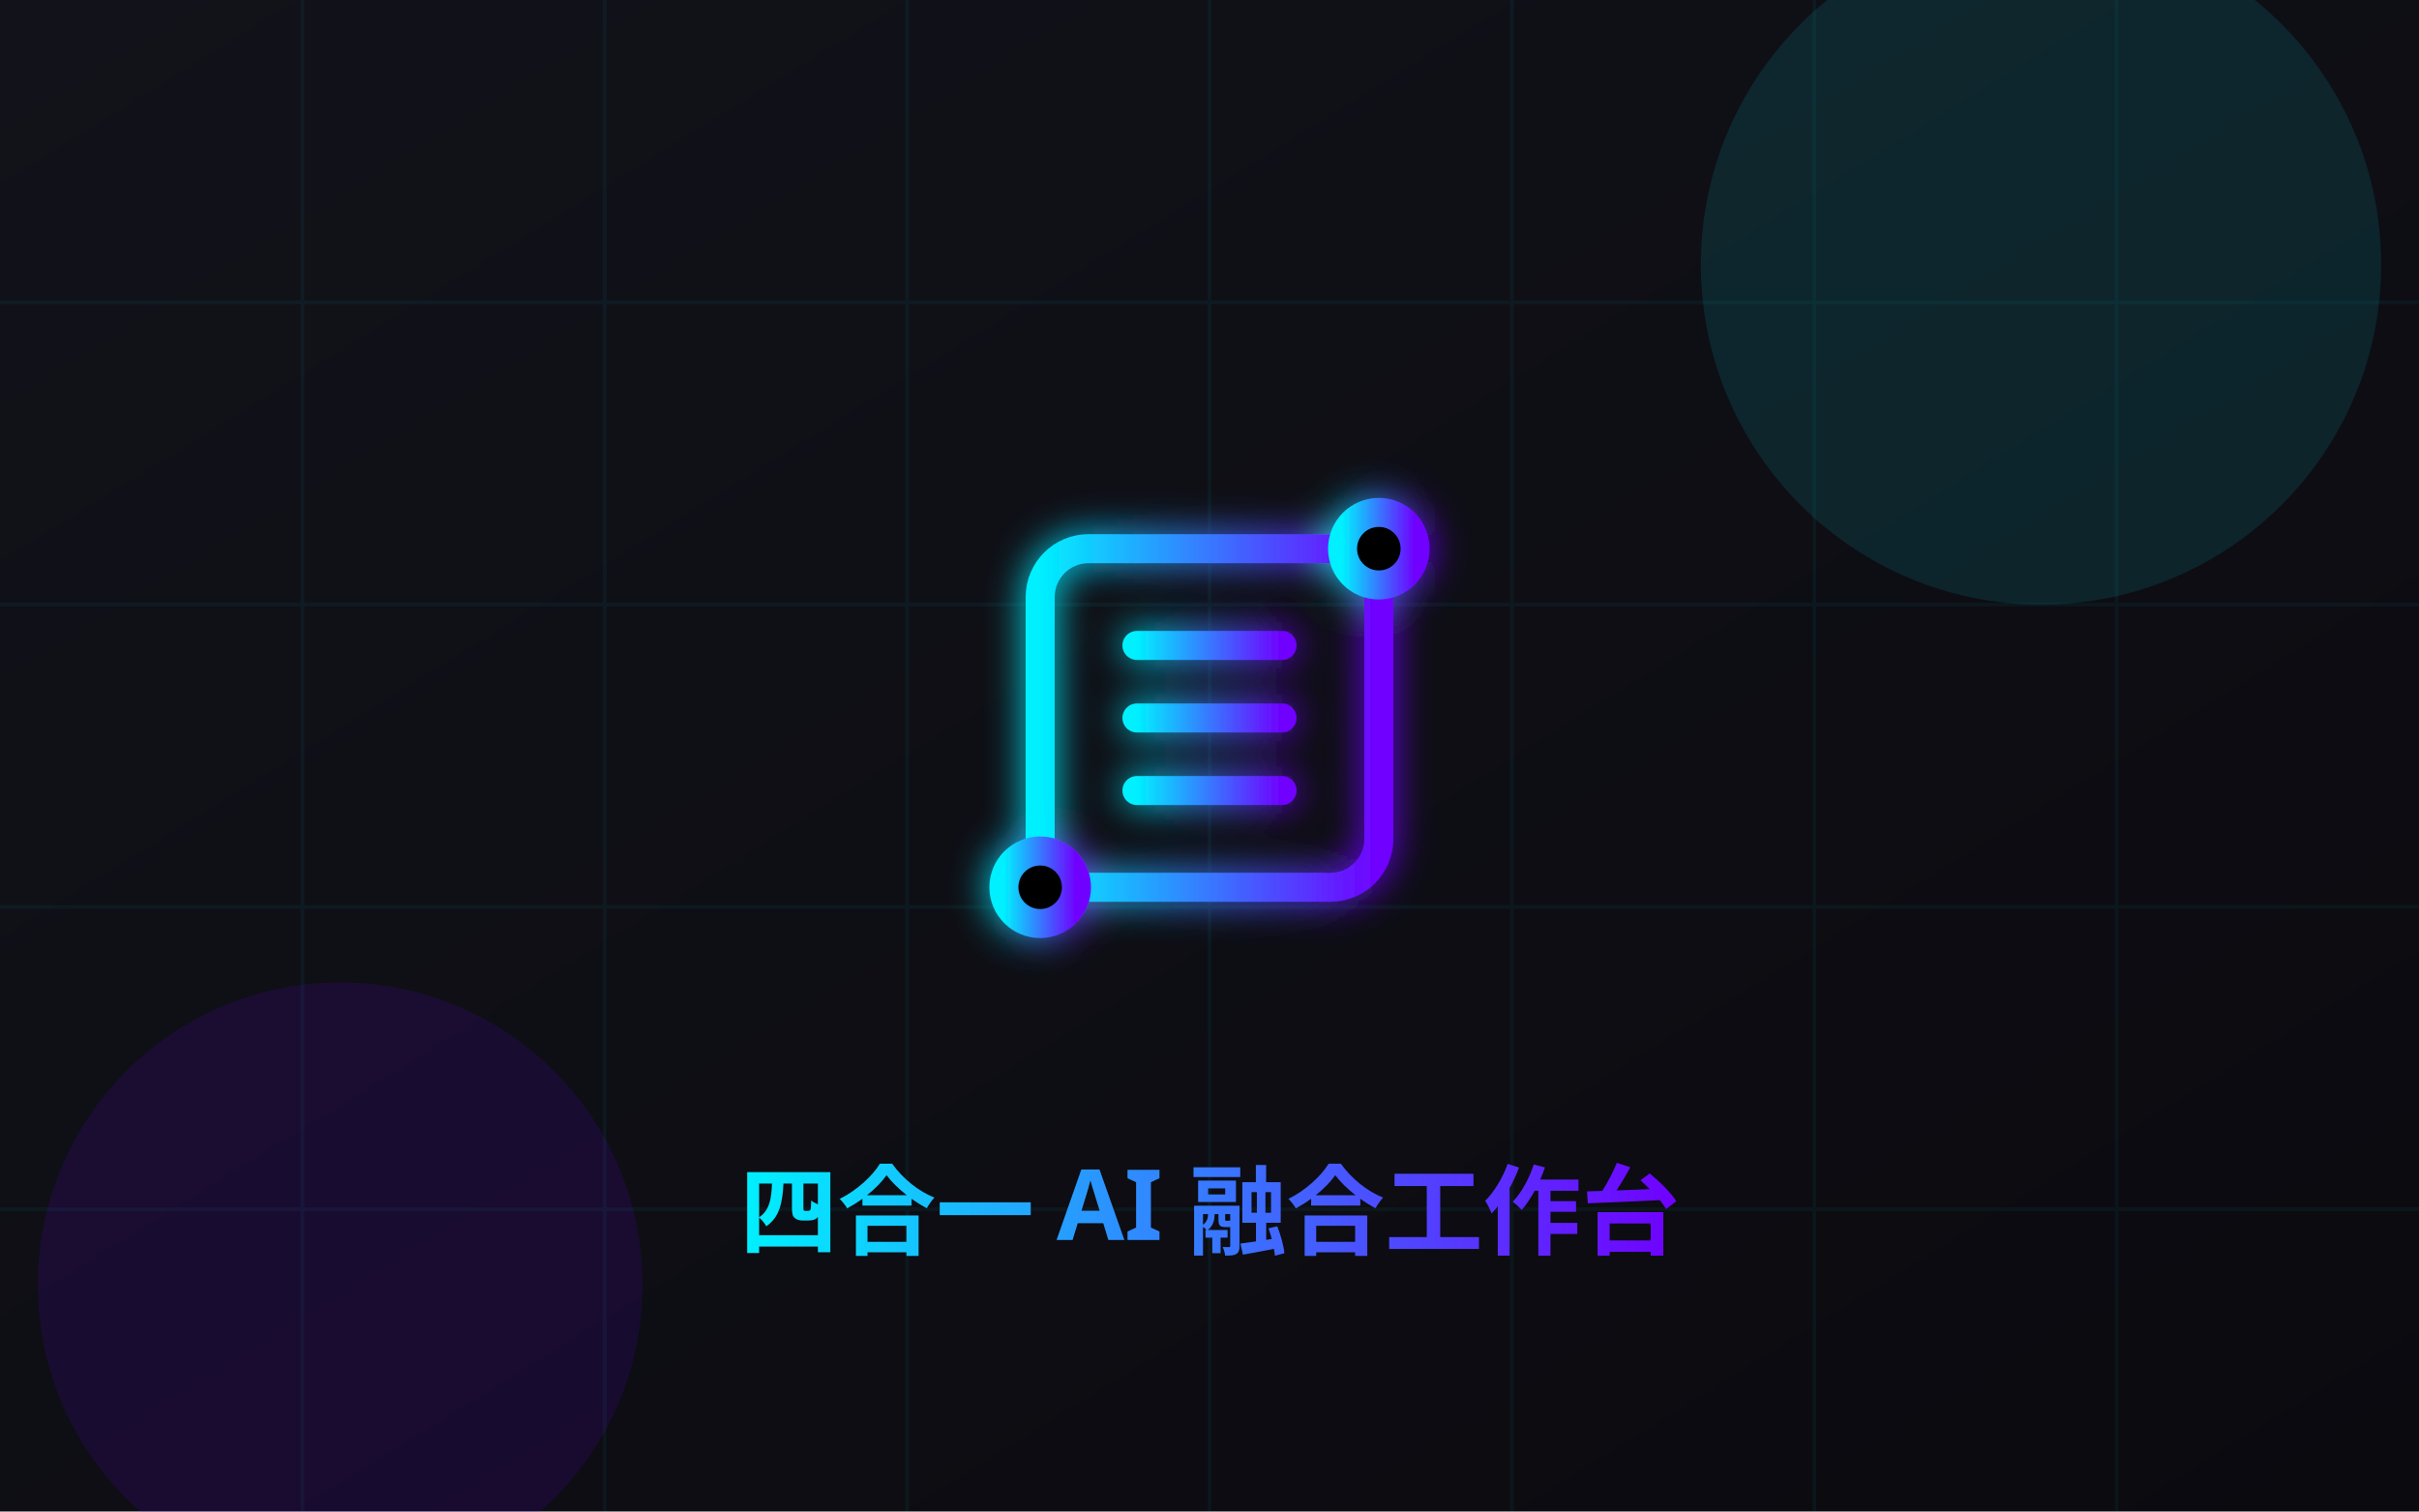
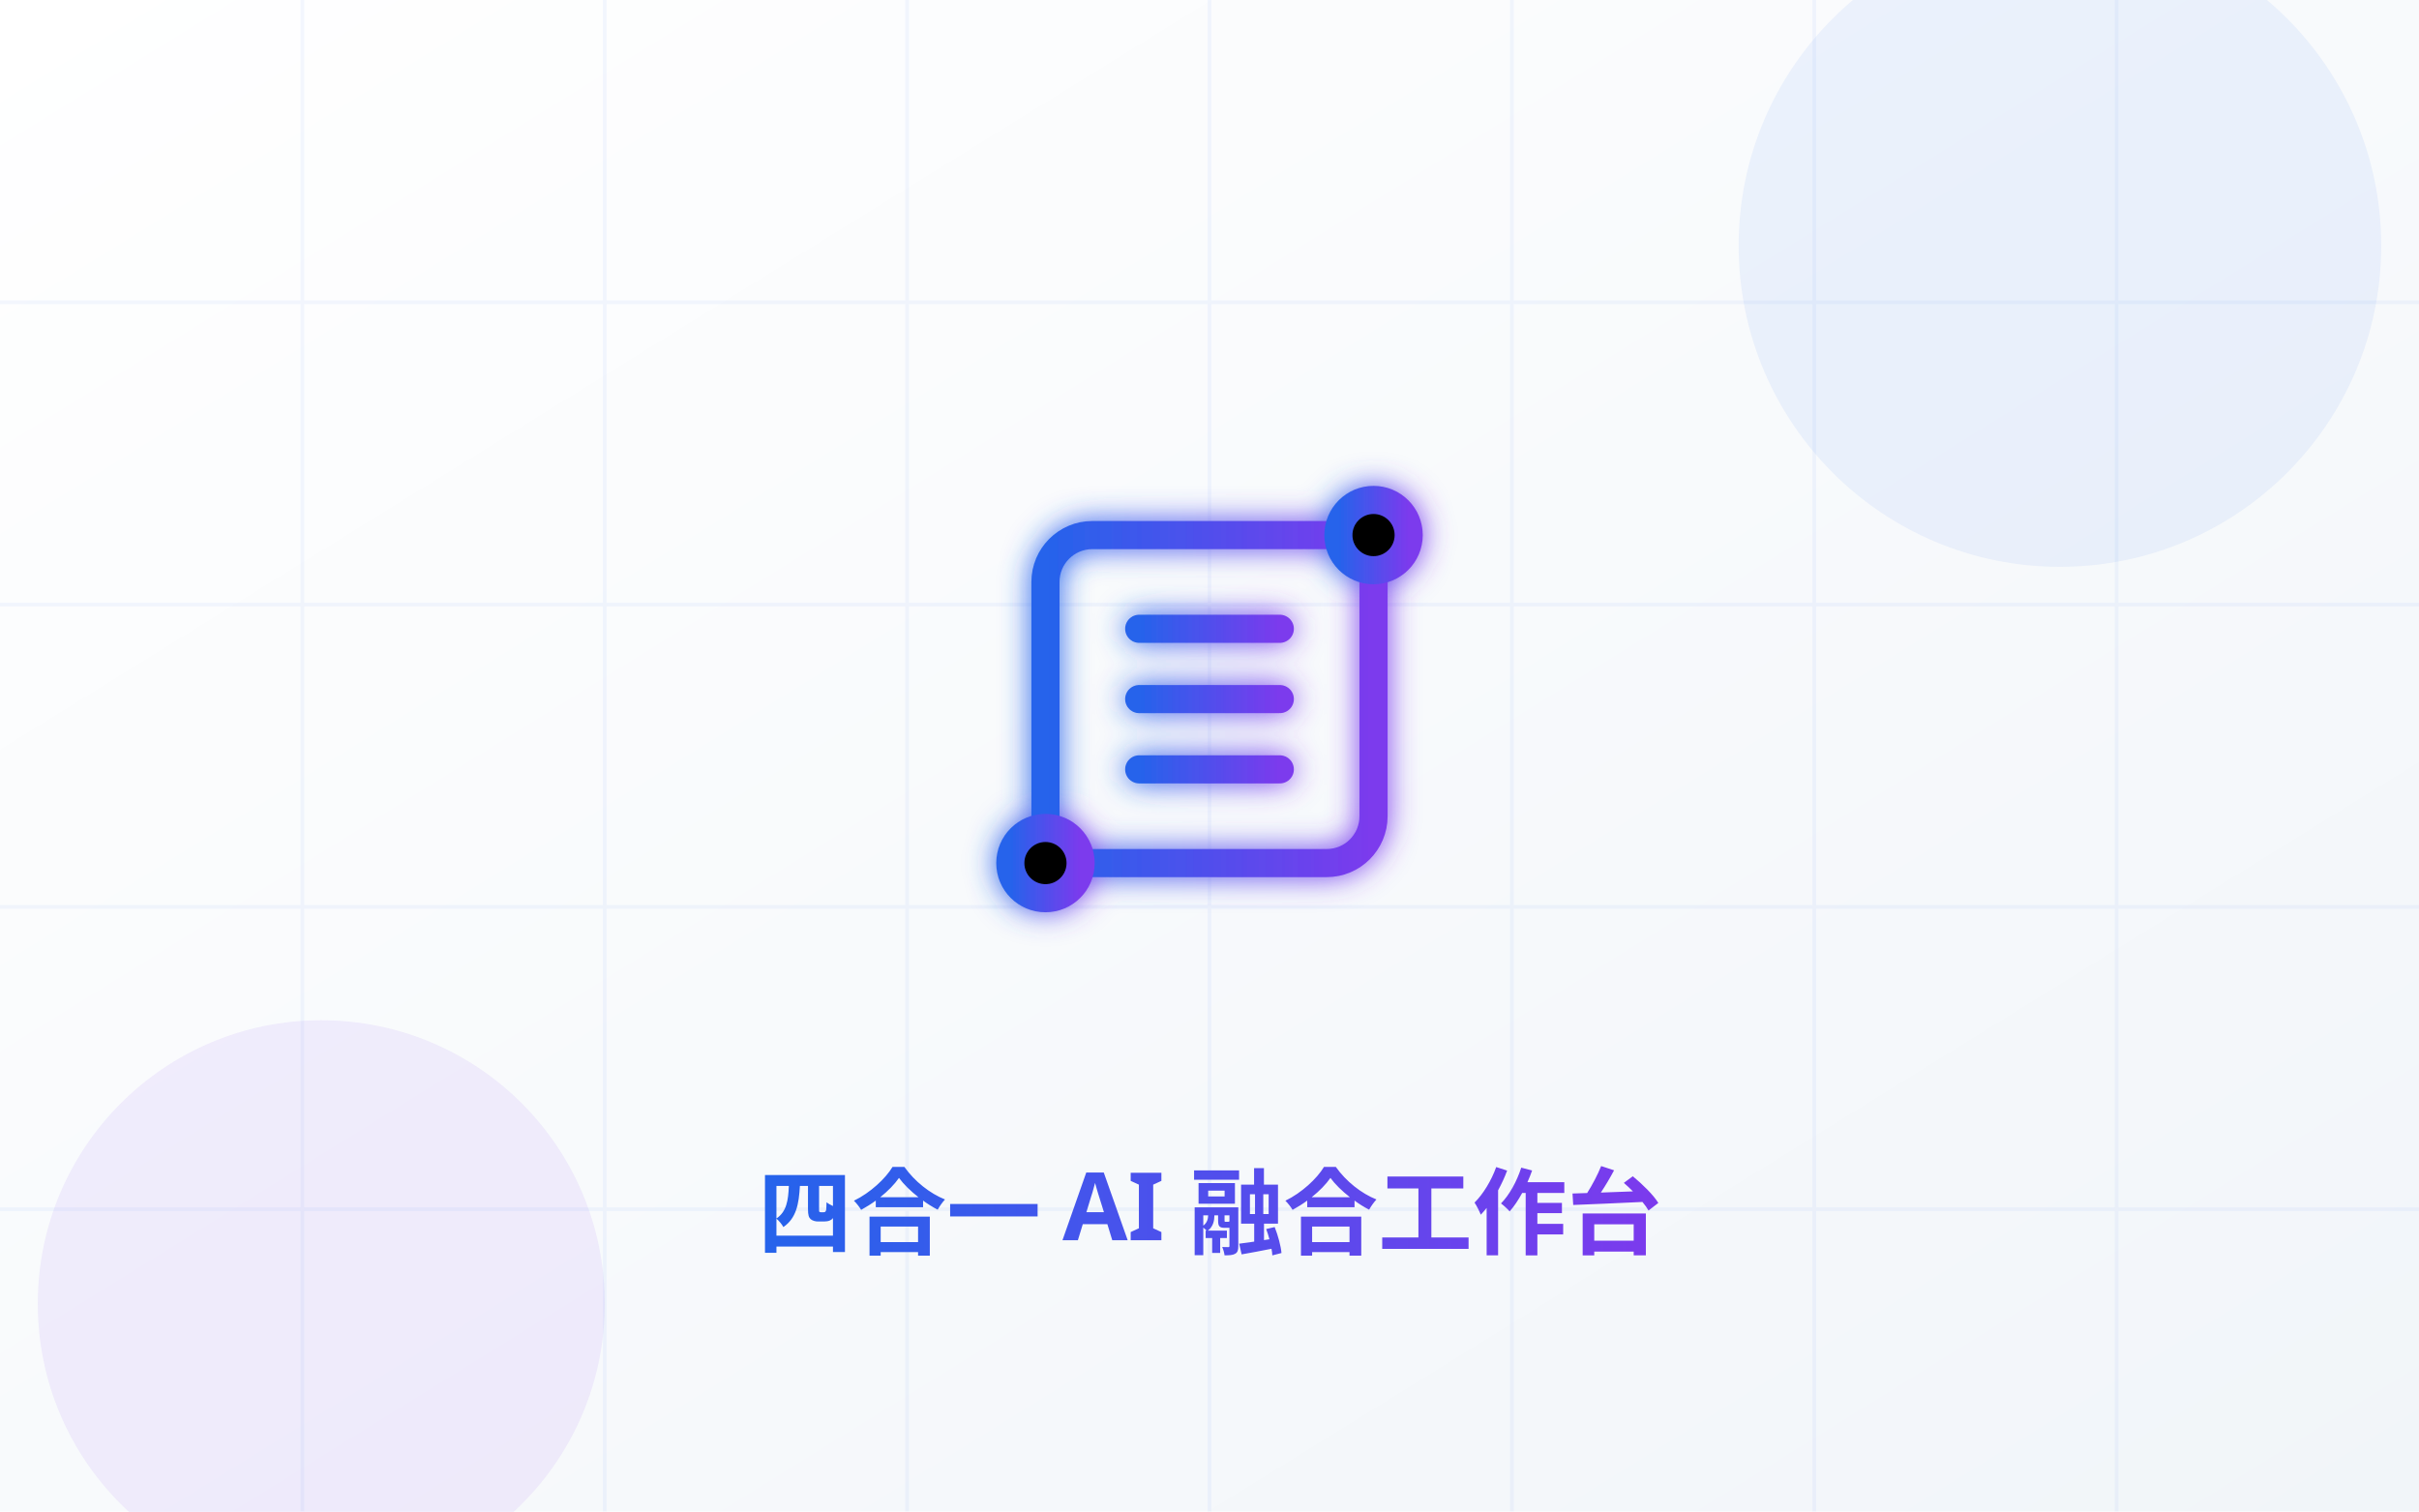
<svg xmlns="http://www.w3.org/2000/svg" viewBox="0 0 640 400" width="640" height="400">
  <defs>
    <linearGradient id="bg" x1="0" y1="0" x2="1" y2="1">
-       <stop offset="0" stop-color="#12121a" />
-       <stop offset="1" stop-color="#0a0a0f" />
+       <stop offset="0" stop-color="#ffffff" />
+       <stop offset="1" stop-color="#f1f5f9" />
    </linearGradient>
    <linearGradient id="g" x1="0" y1="0" x2="1" y2="0">
-       <stop offset="0" stop-color="#00f0ff" />
-       <stop offset="1" stop-color="#7000ff" />
+       <stop offset="0" stop-color="#2563eb" />
+       <stop offset="1" stop-color="#7c3aed" />
    </linearGradient>
    <filter id="glow" x="-40%" y="-40%" width="180%" height="180%">
-       <feGaussianBlur stdDeviation="5" result="b" />
+       <feGaussianBlur stdDeviation="4" result="b" />
      <feMerge>
        <feMergeNode in="b" />
        <feMergeNode in="SourceGraphic" />
      </feMerge>
    </filter>
  </defs>
  <rect width="640" height="400" fill="url(#bg)" />
-   <g stroke="rgba(0,240,255,.05)" stroke-width="1">
+   <g stroke="rgba(37,99,235,.05)" stroke-width="1">
    <path d="M0 80h640M0 160h640M0 240h640M0 320h640M80 0v400M160 0v400M240 0v400M320 0v400M400 0v400M480 0v400M560 0v400" />
  </g>
-   <circle cx="540" cy="70" r="90" fill="#00f0ff" opacity=".10" />
-   <circle cx="90" cy="340" r="80" fill="#7000ff" opacity=".12" />
-   <g filter="url(#glow)" transform="translate(320 190)">
-     <g transform="scale(3.2)" stroke="url(#g)" stroke-width="2.4" fill="none" stroke-linecap="round" stroke-linejoin="round">
+   <circle cx="545" cy="65" r="85" fill="#2563eb" opacity=".07" />
+   <circle cx="85" cy="345" r="75" fill="#7c3aed" opacity=".08" />
+   <g filter="url(#glow)" transform="translate(320 185)">
+     <g transform="scale(3.1)" stroke="url(#g)" stroke-width="2.4" fill="none" stroke-linecap="round" stroke-linejoin="round">
      <rect x="-14" y="-14" width="28" height="28" rx="4" />
      <path d="M-6 -6h12M-6 0h12M-6 6h12" />
      <circle cx="14" cy="-14" r="3" fill="currentColor" />
      <circle cx="-14" cy="14" r="3" fill="currentColor" />
    </g>
  </g>
-   <text x="320" y="330" text-anchor="middle" font-family="sans-serif" font-size="26" font-weight="bold" fill="url(#g)">四合一 AI 融合工作台</text>
+   <text x="320" y="330" text-anchor="middle" font-family="sans-serif" font-size="25" font-weight="bold" fill="url(#g)">四合一 AI 融合工作台</text>
</svg>
